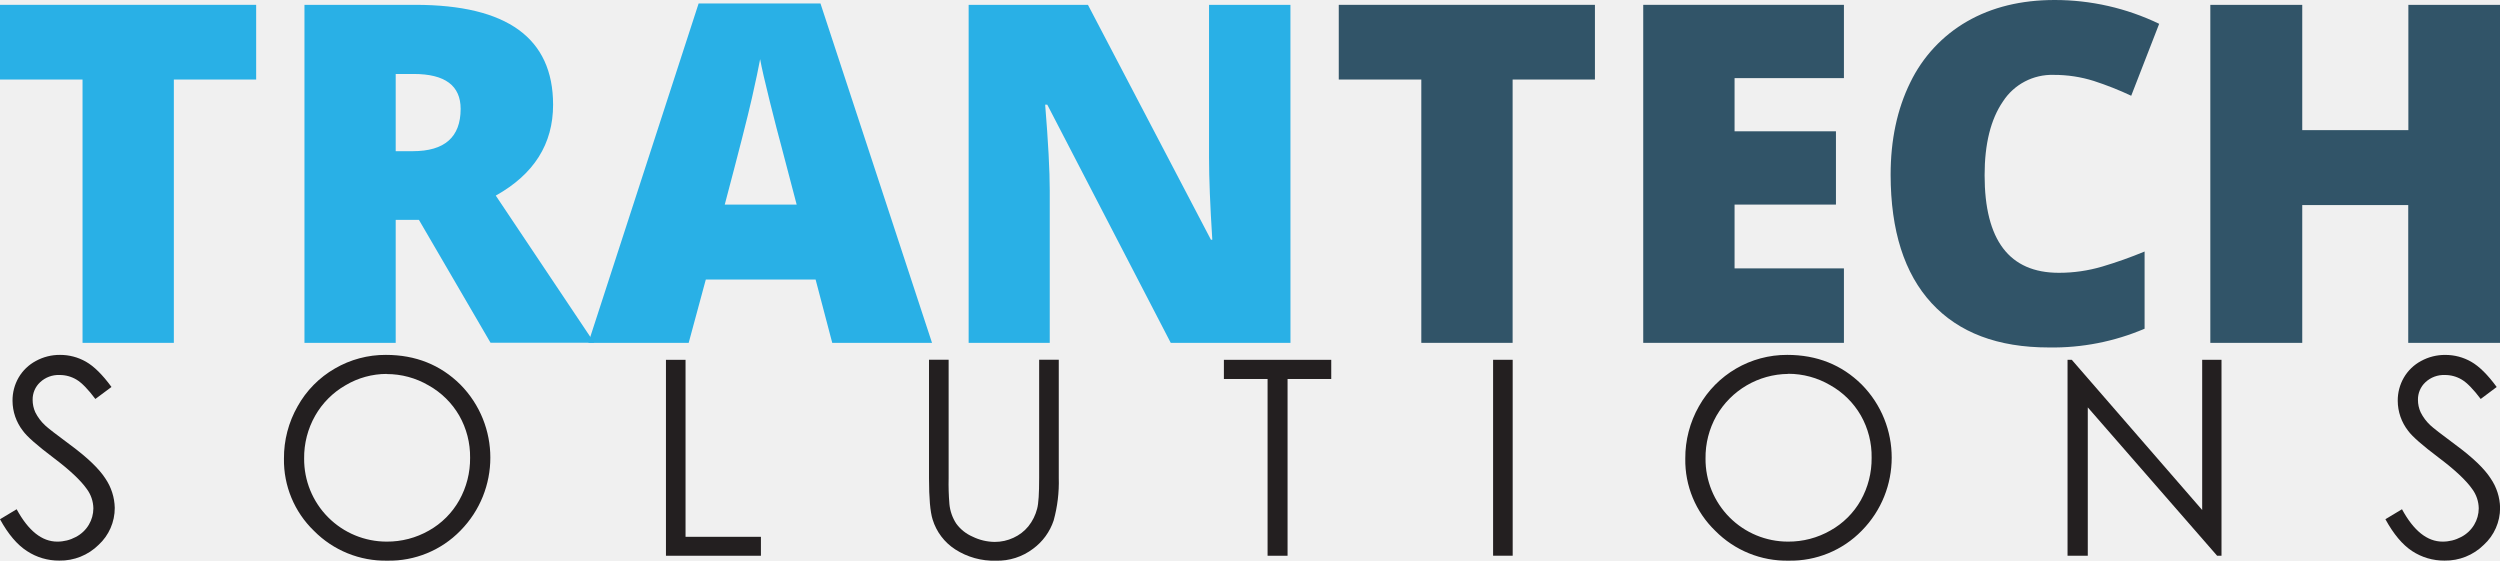
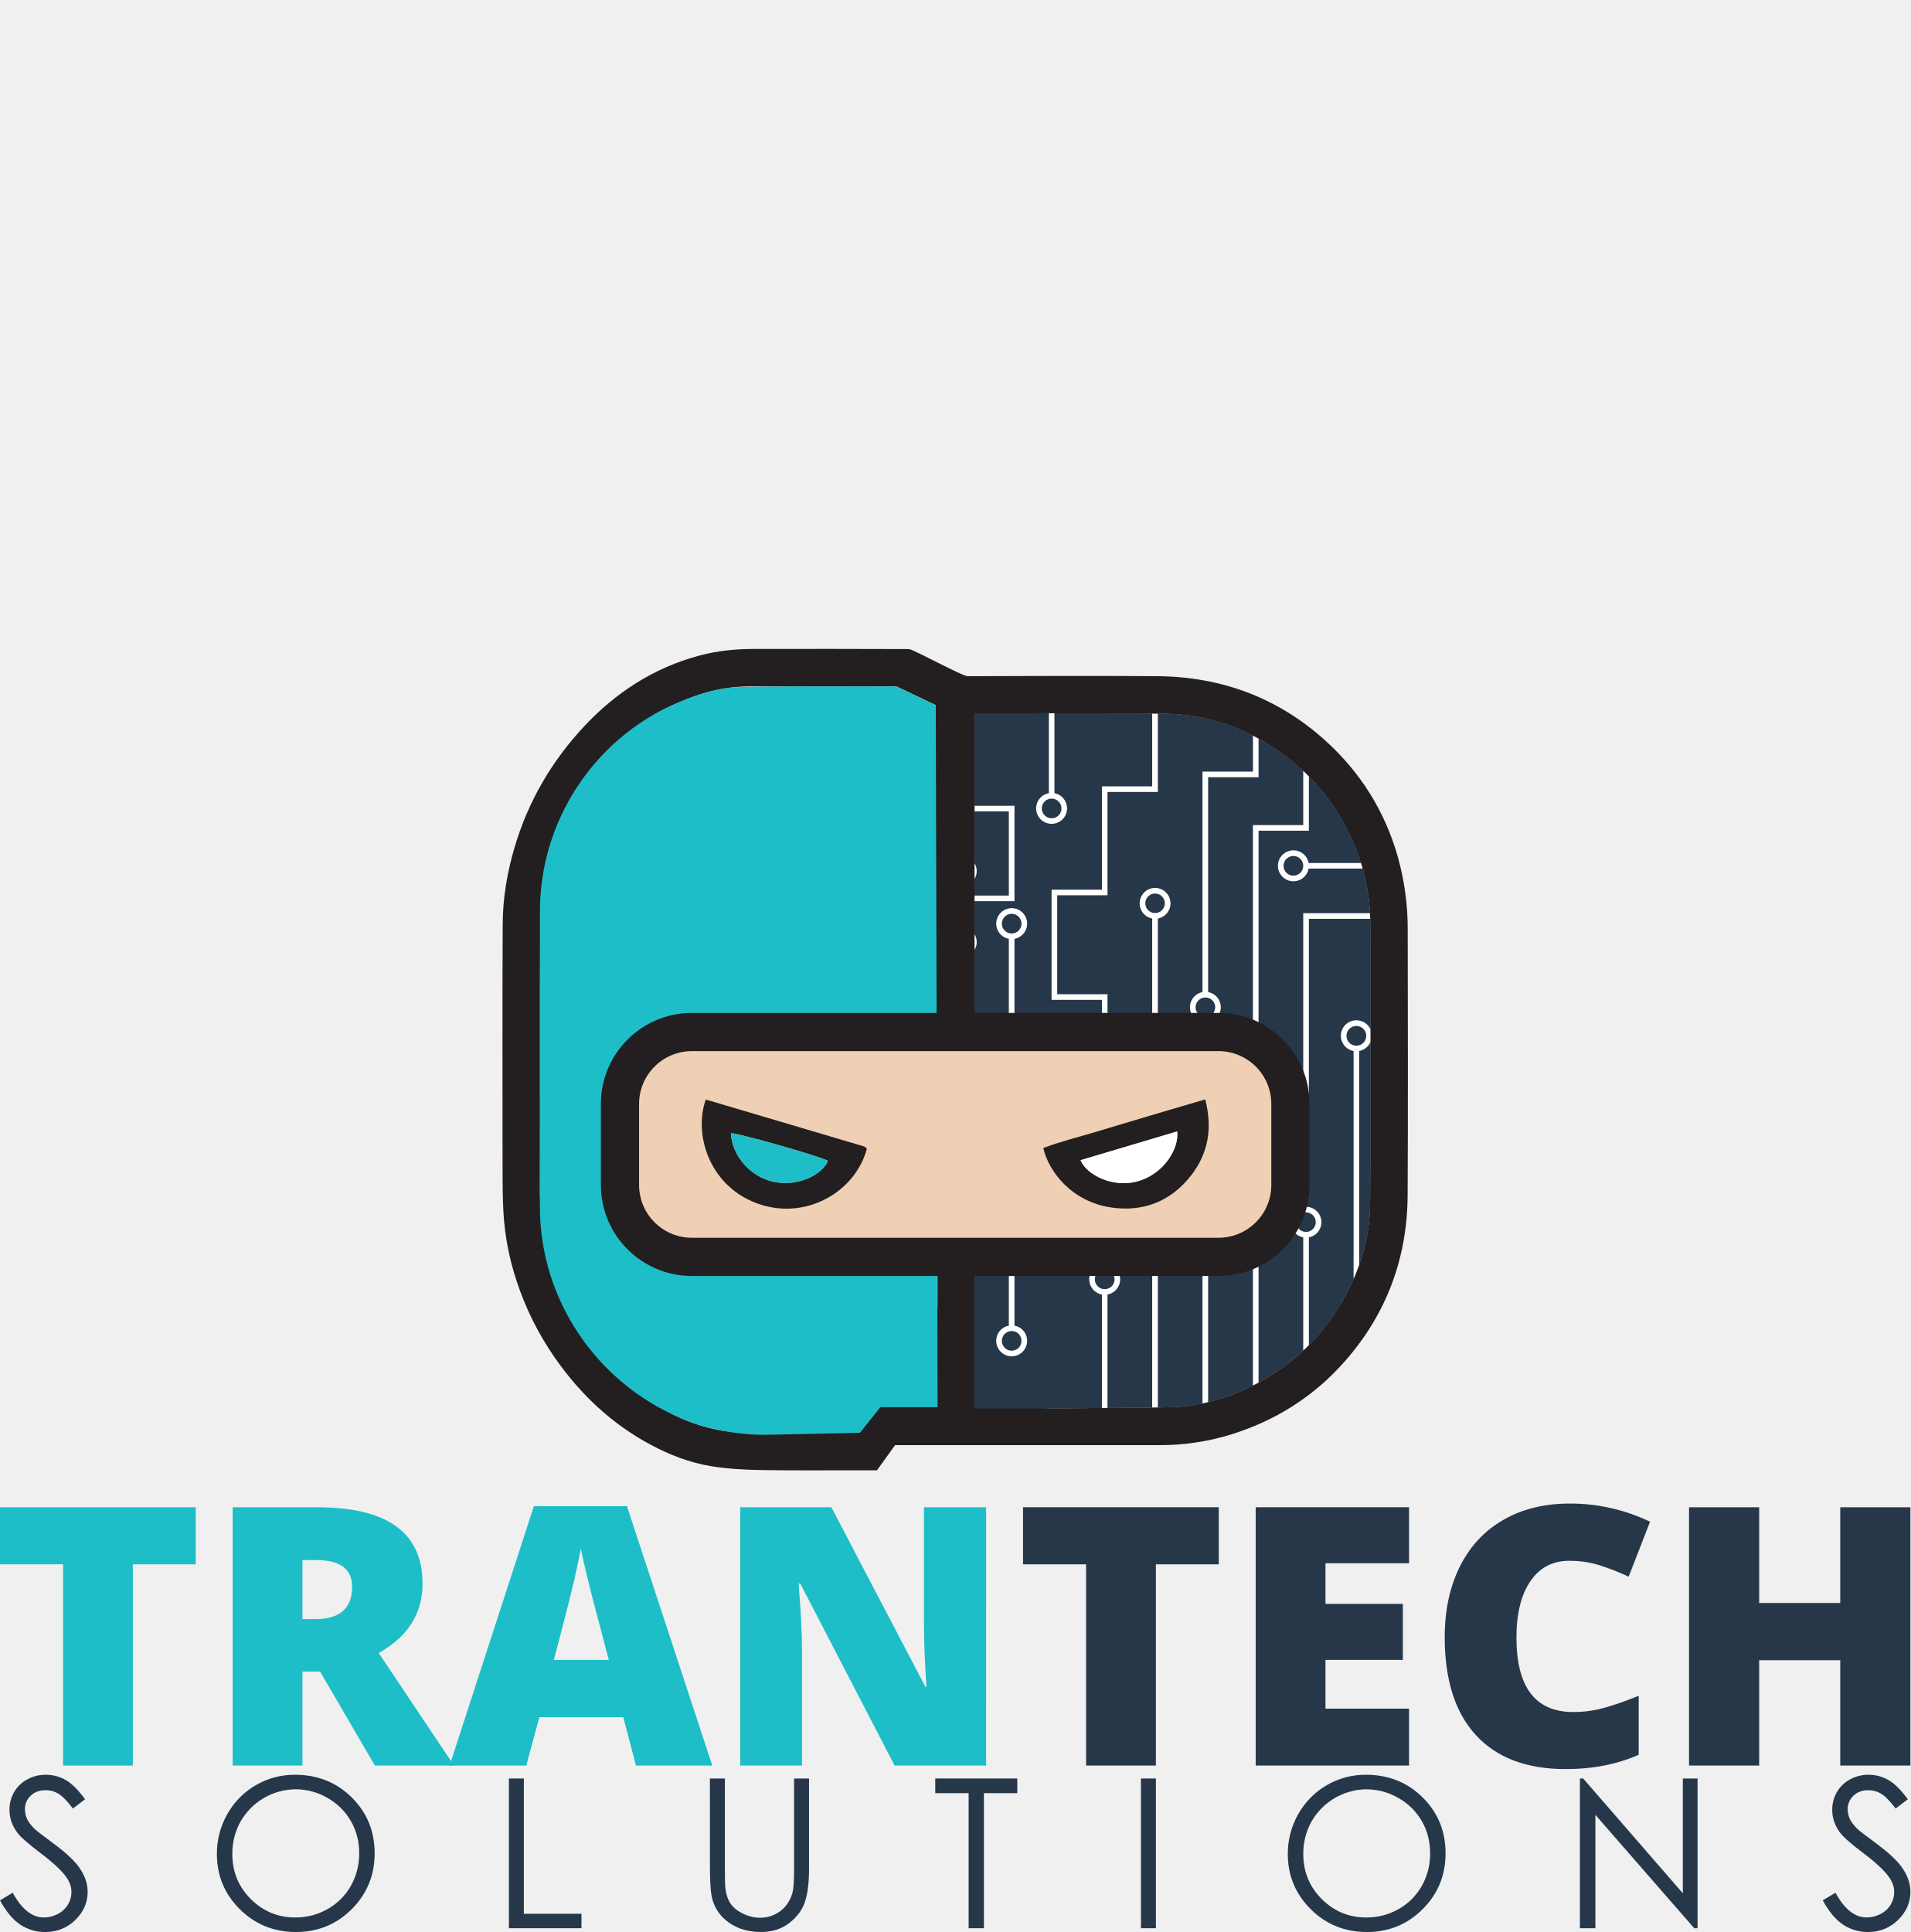
- <svg xmlns="http://www.w3.org/2000/svg" viewBox="0 0 764.47 171.44">
+ <svg xmlns="http://www.w3.org/2000/svg" viewBox="0 0 2371.38 2398.03">
  <defs>
-     <style>.cls-1{fill:#231f20;}.cls-2{fill:#29b0e6;}.cls-3{fill:#315468;}</style>
+     <style>.cls-1{fill:none;}.cls-2{clip-path:url(#clip-path);}.cls-3{fill:#f0d0b4;}.cls-4{fill:#231f20;}.cls-5{fill:#263749;}.cls-6{fill:#1ebec8;}.cls-7{clip-path:url(#clip-path-3);}.cls-8{fill:#fff;}.cls-9{clip-path:url(#clip-path-5);}</style>
+     <clipPath id="clip-path" transform="translate(0 805.44)">
+       <rect class="cls-1" x="623.73" width="1123.92" height="1019.61" />
+     </clipPath>
+     <clipPath id="clip-path-3" transform="translate(0 805.44)">
+       <path class="cls-1" d="M1209.75,80V942.61h98.8s93.58-.67,140.38-1.33c41.59-.59,80.25-12.31,116.44-32.37,44.29-24.56,78.6-59.35,103.18-103.47C1688.83,769,1700.43,729.6,1700.7,688c.75-115.78.33-231.57.18-347.35a251.83,251.83,0,0,0-20.37-98.7Q1648.38,166,1579,121.43c-39.67-25.54-83.4-40.08-130.49-40.81-39.81-.61-103.3-.76-154.8-.76-47,0-84,.12-84,.12" />
+     </clipPath>
+     <clipPath id="clip-path-5" transform="translate(0 805.44)">
+       <rect class="cls-1" y="1060.78" width="2371.38" height="531.81" />
+     </clipPath>
  </defs>
  <g id="Layer_2" data-name="Layer 2">
    <g id="Layer_1-2" data-name="Layer 1">
-       <path class="cls-1" d="M0,158.78l5.09-3.06q5.39,9.9,12.42,9.9a11.84,11.84,0,0,0,5.66-1.41,9.94,9.94,0,0,0,4-3.76,9.8,9.8,0,0,0,1.38-5,10.16,10.16,0,0,0-2-5.91q-2.81-4-10.26-9.61T7,131.73a15,15,0,0,1-3.17-9.16,13.91,13.91,0,0,1,1.87-7.13,13.43,13.43,0,0,1,5.28-5.07,15.12,15.12,0,0,1,7.39-1.85,15.85,15.85,0,0,1,7.92,2.09q3.69,2.1,7.8,7.72L29.16,122q-3.37-4.49-5.76-5.91a9.93,9.93,0,0,0-5.19-1.42,8.21,8.21,0,0,0-5.93,2.2,7.16,7.16,0,0,0-2.3,5.41,9.26,9.26,0,0,0,.81,3.79,14,14,0,0,0,3,4q1.17,1.14,7.74,6,7.77,5.74,10.67,10.22a16.55,16.55,0,0,1,2.89,9,15.29,15.29,0,0,1-4.95,11.33,16.65,16.65,0,0,1-12,4.8,17.64,17.64,0,0,1-9.89-2.91Q3.75,165.62,0,158.78" />
-       <path class="cls-1" d="M118,108.52q13.61,0,22.78,9.08a31.82,31.82,0,0,1,0,44.68,30.33,30.33,0,0,1-22.31,9.16A30.67,30.67,0,0,1,96,162.32a30,30,0,0,1-9.17-22.08,31.85,31.85,0,0,1,4.18-16,30.3,30.3,0,0,1,11.39-11.55A30.66,30.66,0,0,1,118,108.52m.26,5.82a24.67,24.67,0,0,0-12.6,3.47,24.93,24.93,0,0,0-9.3,9.33A25.93,25.93,0,0,0,93,140.22a25.22,25.22,0,0,0,25.25,25.4,25.72,25.72,0,0,0,12.92-3.38,24.3,24.3,0,0,0,9.26-9.26,26,26,0,0,0,3.32-13,25.4,25.4,0,0,0-3.32-12.9,24.8,24.8,0,0,0-9.37-9.23,25.32,25.32,0,0,0-12.81-3.47" />
-       <polygon class="cls-1" points="203.64 110.03 209.63 110.03 209.63 164.15 232.68 164.15 232.68 169.94 203.64 169.94 203.64 110.03" />
-       <path class="cls-1" d="M284.08,110h6v36.17a76,76,0,0,0,.24,8,13.26,13.26,0,0,0,2.08,5.93,12.13,12.13,0,0,0,5,4,15.72,15.72,0,0,0,6.8,1.61,13.45,13.45,0,0,0,5.7-1.26,12.67,12.67,0,0,0,4.56-3.5,14.23,14.23,0,0,0,2.69-5.42q.62-2.28.61-9.37V110h6v36.17a43.87,43.87,0,0,1-1.57,13,17.62,17.62,0,0,1-6.27,8.62,18,18,0,0,1-11.38,3.66A21.81,21.81,0,0,1,292.1,168a16.72,16.72,0,0,1-6.92-9.16q-1.1-3.51-1.1-12.63Z" />
-       <rect class="cls-1" x="456.57" y="110.02" width="5.99" height="59.91" />
-       <path class="cls-1" d="M546.51,108.52q13.62,0,22.79,9.08a31.82,31.82,0,0,1,0,44.68A30.34,30.34,0,0,1,547,171.44a30.66,30.66,0,0,1-22.49-9.12,30,30,0,0,1-9.17-22.08,32,32,0,0,1,4.17-16,30.83,30.83,0,0,1,27-15.72m.27,5.82a25.6,25.6,0,0,0-21.91,12.8,25.93,25.93,0,0,0-3.34,13.08,25.2,25.2,0,0,0,25.25,25.4,25.69,25.69,0,0,0,12.91-3.38A24.23,24.23,0,0,0,569,153a26,26,0,0,0,3.32-13A25.3,25.3,0,0,0,569,127a24.84,24.84,0,0,0-9.36-9.23,25.37,25.37,0,0,0-12.81-3.47" />
-       <polygon class="cls-1" points="632.23 169.94 632.23 110.03 633.53 110.03 673.4 155.95 673.4 110.03 679.31 110.03 679.31 169.94 677.97 169.94 638.42 124.57 638.42 169.94 632.23 169.94" />
-       <path class="cls-1" d="M729.41,158.78l5.09-3.06q5.37,9.9,12.42,9.9a11.87,11.87,0,0,0,5.66-1.41,9.92,9.92,0,0,0,4-3.76,9.82,9.82,0,0,0,1.39-5,10.16,10.16,0,0,0-2-5.91q-2.81-4-10.26-9.61t-9.33-8.19a15,15,0,0,1-3.18-9.16,13.91,13.91,0,0,1,1.88-7.13,13.4,13.4,0,0,1,5.27-5.07,15.15,15.15,0,0,1,7.39-1.85,15.79,15.79,0,0,1,7.92,2.09q3.69,2.1,7.8,7.72L758.57,122q-3.39-4.49-5.77-5.91a9.91,9.91,0,0,0-5.19-1.42,8.22,8.22,0,0,0-5.93,2.2,7.19,7.19,0,0,0-2.3,5.41,9.11,9.11,0,0,0,.82,3.79,13.78,13.78,0,0,0,3,4q1.19,1.14,7.74,6,7.79,5.74,10.67,10.22a16.47,16.47,0,0,1,2.89,9,15.29,15.29,0,0,1-5,11.33,16.64,16.64,0,0,1-12,4.8,17.67,17.67,0,0,1-9.9-2.91q-4.44-2.91-8.18-9.75" />
-       <polygon class="cls-1" points="374.25 110.03 374.25 115.89 387.61 115.89 387.61 144.31 387.61 169.94 393.72 169.94 393.72 139.55 393.72 115.89 407.08 115.89 407.08 110.03 374.25 110.03" />
-       <path class="cls-2" d="M53.16,104.84H25.24V24.32H0V1.48H78.33V24.32H53.16Z" />
-       <path class="cls-2" d="M121,67.23v37.61H93.1V1.48H127q42.12,0,42.13,30.54,0,18-17.53,27.79l30.11,45H150L128.1,67.23Zm0-21h5.23q14.62,0,14.63-12.93,0-10.68-14.35-10.68H121Z" />
-       <path class="cls-2" d="M254.49,104.84,249.4,85.47H215.83l-5.24,19.37H179.91L213.63,1.06h37.26L285,104.84ZM243.61,62.56l-4.46-17q-1.54-5.66-3.78-14.64T232.44,18.1q-.65,3.6-2.51,11.87t-8.31,32.59Z" />
-       <path class="cls-2" d="M394.61,104.84H358L320.24,32h-.64Q321,49.21,321,58.25v46.59H296.2V1.48h36.48l37.61,71.83h.42q-1-15.63-1-25.1V1.48h24.89Z" />
-       <path class="cls-3" d="M462.54,104.84H434.62V24.32H409.38V1.48h78.33V24.32H462.54Z" />
-       <path class="cls-3" d="M563.85,104.84H502.48V1.48h61.37V23.89H530.41V40.15h31V62.56h-31V82.07h33.44Z" />
-       <path class="cls-3" d="M628,22.9a17.82,17.82,0,0,0-15.55,8.17q-5.58,8.16-5.58,22.51,0,29.83,22.69,29.84a46.58,46.58,0,0,0,13.29-1.91,130.33,130.33,0,0,0,12.94-4.6v23.61a71.57,71.57,0,0,1-29.27,5.73q-23.4,0-35.88-13.57T578.13,53.44q0-16,6-28.2a43.26,43.26,0,0,1,17.39-18.7Q612.92,0,628.25,0a73.56,73.56,0,0,1,32,7.28l-8.55,22a97.83,97.83,0,0,0-11.45-4.53A40.23,40.23,0,0,0,628,22.9Z" />
-       <path class="cls-3" d="M764.47,104.84H736.41V62.7H704v42.14H675.89V1.48H704V39.8h32.45V1.48h28.06Z" />
+       <g id="Artwork_9" data-name="Artwork 9">
+         <g class="cls-2">
+           <g class="cls-2">
+             <path class="cls-3" d="M864.93,499.27c-12.82,0-25.21,1.74-36.51,8.18-24.38,13.91-34.38,36.13-34.89,63-.54,28.72-.35,57.46.11,86.18.2,12.56,1.24,25.17,7.24,36.77,13.58,26.23,35.48,37.51,64.52,37.49q317.66-.18,635.31-.07c3.45,0,6.9.06,10.35-.05,10.13-.35,20-2,29.09-6.73,27.06-14,37.3-37.61,37.61-66.54q.48-42.68-.06-85.34c-.21-16.23-3.09-31.94-13.15-45.45-14.54-19.52-34.3-27.52-58.27-27.49q-160.33.25-320.67.07-160.33,0-320.68,0m80,190.69c-63.44-19.87-84.63-86.22-68.82-130.64q98.55,29.14,196.18,58.09c1.48.44,2.64,2,3.81,2.91-14.23,53-73.47,87.71-131.17,69.64m415.69-90.58c22.48-6.75,44.94-13.54,67.43-20.22,22.13-6.58,44.3-13,68-20,9.23,35.72,3.79,67-17.51,94.35-25.1,32.26-59.22,45.7-99.55,39.78-48.74-7.16-77.46-44.64-84-73.77,21.3-8,43.62-13.54,65.57-20.12" transform="translate(0 805.44)" />
+             <path class="cls-4" d="M1735.27,258.56c-16.23-57.28-46.67-105.73-90.77-145.37-59.07-53.1-129.11-78.73-208.15-79.35-78.44-.61-156.89-.21-235.34,0-6.61,0-67.83-33.62-72.7-33.63C1064.24-.08,1000.16,0,936.08.05c-23.05,0-45.85,2.28-68.16,8.26C811.47,23.47,764.32,54.1,724.78,96.47c-40.11,43-69,92.61-85.85,149.2C629.6,277,624.18,308.9,624,341.4c-.49,103.44-.23,206.88-.15,310.33,0,15.78.19,31.59,1.06,47.34a330.39,330.39,0,0,0,16.23,85.09,366.88,366.88,0,0,0,48.2,96.53c31.42,44.87,70.34,81.54,118.94,107.43,23.43,12.48,48.17,21.94,74.26,26.27,20,3.31,40.52,4.43,60.84,4.79,42.23.73,84.47.31,126.71.35h18.5l22.5-31.26h15.63q156.46,0,312.92,0a297.69,297.69,0,0,0,86.59-12.63c56.17-17.13,104.35-47.29,143.16-91.42,51.74-58.83,77.49-128.06,77.91-206.21.59-109.76.23-219.53.1-329.29a330.38,330.38,0,0,0-12.15-90.12m-229,240.67c24,0,43.73,8,58.27,27.49,10.06,13.51,12.94,29.22,13.15,45.45q.52,42.66.07,85.33c-.32,28.94-10.56,52.57-37.62,66.55-9.13,4.71-19,6.38-29.09,6.73-3.45.12-6.9.05-10.35.05q-317.65,0-635.31.08c-29,0-50.94-11.27-64.52-37.5-6-11.6-7-24.21-7.24-36.77-.46-28.73-.64-57.46-.11-86.18.51-26.89,10.51-49.1,34.88-63,11.31-6.45,23.7-8.19,36.52-8.18q160.35.08,320.68,0t320.67-.07M733.36,160.13c28.29-38.93,62.84-70.68,106.37-91.86,29.53-14.38,60.59-22,93.76-21.74,59.75.53,179.27,0,179.27,0l48.84,23.26v222.9c-8,6.15-16.61,12.79-25.28,19.3-17.9,13.43-61,46.34-61,46.34l.43,94.35H849.1l-.7-163.21-147.11-75.1a317,317,0,0,1,32.07-54.29M689.28,780.91A319.56,319.56,0,0,1,670.21,670.5c.38-112.34-.21-224.68.39-337a225.71,225.71,0,0,1,13.09-73.1c7.3.27,100.47,46.24,118.46,58.31v150c-14.33,9.8-26.76,21-36.14,35.47-12.21,18.87-17.93,39.57-18.17,61.76-.34,32.46-.28,64.93,0,97.4.15,18.85,4,37,13,53.77,1.45,2.74,2.7,5.58,3.83,7.94l-69.48,69c-1.79-4-4.14-8.43-5.83-13.11m261.06,191.3c-41.71,3.73-80.79-4.58-117.48-23.25C784.07,924.13,747.1,886.5,718.63,840.9l81.21-81.27c24.15,16.71,52.65,18.14,82.45,16.94V820l68.05,41.77Zm125.6-105.46.13,92.26-10.67,13.27H996.6V835.62L929,794.14V776.66h234.72v41.81ZM1700.7,688c-.27,41.62-11.87,81-32.15,117.44-24.58,44.13-58.89,78.92-103.18,103.48-36.19,20.06-74.85,31.78-116.44,32.37-46.79.66-140.38,1.33-140.38,1.33h-8.78l-.26-75.82L1210.92,818v-41.3s304.89.19,313.7-.83c39.19-4.49,67.48-25.2,86.22-59.42,9.31-17,12.6-35.57,12.7-54.71.16-32.17.39-64.36-.08-96.53-.79-54.32-36.78-98.63-90.07-110-7.23-1.54-237.18-1.89-237.18-1.89l.3-95.44s-55.1-41.1-78.77-58.81c-2.73-2-5.32-4.28-8-6.43V80s162.63-.54,238.75.64c47.09.73,90.82,15.27,130.49,40.81Q1648.2,166,1680.51,241.94a251.83,251.83,0,0,1,20.37,98.7c.15,115.78.57,231.57-.18,347.35" transform="translate(0 805.44)" />
+             <path class="cls-5" d="M1680.51,241.94Q1648.38,166,1579,121.43c-39.67-25.54-83.4-40.08-130.49-40.81-76.12-1.18-238.75-.64-238.75-.64V942.61h98.8s93.59-.67,140.38-1.33c41.59-.59,80.25-12.31,116.44-32.38,44.29-24.55,78.6-59.34,103.18-103.46,20.28-36.42,31.88-75.83,32.15-117.45.75-115.78.33-231.56.18-347.35a251.87,251.87,0,0,0-20.37-98.7" transform="translate(0 805.44)" />
+             <path class="cls-6" d="M1161.6,69.84l-48.84-23.26S921.39,46,908.46,47.85a205,205,0,0,0-46.64,11c-111.33,37-191.61,143.45-191.61,267v367c0,115.88,71.52,217.73,172.6,260.8a217.59,217.59,0,0,0,49.81,15.81,271.84,271.84,0,0,0,57,6l117.81-2.46,25.4-31.84h71Z" transform="translate(0 805.44)" />
+           </g>
+           <g class="cls-7">
+             <rect class="cls-5" x="324.65" y="231.01" width="1756.15" height="1756.14" />
+             <path class="cls-8" d="M650.22,255A19.14,19.14,0,1,1,631,235.77,19.2,19.2,0,0,1,650.22,255m-31.32,0a12.18,12.18,0,1,0,24.36,0,12.18,12.18,0,1,0-24.36,0" transform="translate(0 805.44)" />
+             <path class="cls-8" d="M712.64,655.53a19.12,19.12,0,1,1-19-19.21,19.16,19.16,0,0,1,19,19.21m-31.28,0a12.24,12.24,0,0,0,12.25,12.21,12.22,12.22,0,0,0,0-24.43,12.23,12.23,0,0,0-12.25,12.22" transform="translate(0 805.44)" />
+             <path class="cls-8" d="M775.24,135.54A19.19,19.19,0,1,1,756,116.33a19.2,19.2,0,0,1,19.21,19.21m-31.42,0A12.23,12.23,0,1,0,756,123.33a12.18,12.18,0,0,0-12.21,12.21" transform="translate(0 805.44)" />
+             <path class="cls-8" d="M650.22,525.66a19.14,19.14,0,1,1-19.07-19.13,19.13,19.13,0,0,1,19.07,19.13m-31.32,0a12.18,12.18,0,1,0,24.36,0,12.18,12.18,0,1,0-24.36,0" transform="translate(0 805.44)" />
+             <path class="cls-8" d="M650.22,768.51a19.14,19.14,0,1,1-19.07-19.21,19.13,19.13,0,0,1,19.07,19.21m-31.32,0a12.18,12.18,0,1,0,24.36,0,12.18,12.18,0,1,0-24.36,0" transform="translate(0 805.44)" />
+             <polygon class="cls-8" points="634.65 0 634.65 469.18 572.05 469.18 572.05 724.99 509.59 724.99 509.59 838.7 440.17 838.7 440.17 775.69 381.21 775.69 381.21 768.73 447.13 768.73 447.13 831.73 502.63 831.73 502.63 718.03 565.09 718.03 565.09 462.22 627.65 462.22 627.65 0 634.65 0" />
+             <polygon class="cls-8" points="634.65 513.12 634.65 791.43 572.05 791.43 572.05 909.55 565.09 909.55 565.09 784.43 627.65 784.43 627.65 513.12 634.65 513.12" />
+             <polygon class="cls-8" points="697.07 1163.38 697.07 1445.25 690.11 1445.25 690.11 1170.37 634.65 1170.37 634.65 1249.74 565.09 1249.74 565.09 1044.43 572.05 1044.43 572.05 1242.82 627.65 1242.82 627.65 1163.38 697.07 1163.38" />
+             <polygon class="cls-8" points="634.65 1346.88 634.65 1427.62 572.05 1427.62 572.05 1481.88 634.51 1481.88 634.51 1558.23 627.51 1558.23 627.51 1488.81 565.09 1488.81 565.09 1420.62 627.65 1420.62 627.65 1346.88 634.65 1346.88" />
+             <polygon class="cls-8" points="821.99 508.15 821.99 644.87 759.53 644.87 759.53 773.12 697.07 773.12 697.07 917.45 634.51 917.45 634.51 1044.43 627.51 1044.43 627.51 910.45 690.11 910.45 690.11 766.15 752.57 766.15 752.57 637.87 815.03 637.87 815.03 515.11 752.57 515.11 752.57 358.57 759.53 358.57 759.53 508.15 821.99 508.15" />
+             <polygon class="cls-8" points="821.99 1110.69 821.99 1312.51 759.53 1312.51 759.53 1507.61 697.07 1507.61 697.07 1751.89 690.11 1751.89 690.11 1500.68 752.57 1500.68 752.57 1305.45 815.03 1305.45 815.03 1117.69 752.57 1117.69 752.57 957.24 759.53 957.24 759.53 1110.69 821.99 1110.69" />
+             <rect class="cls-8" x="752.57" y="1159.53" width="6.96" height="98.51" />
+             <rect class="cls-8" x="1742.63" y="1454.72" width="7" height="294.43" />
+             <path class="cls-8" d="M1765.34,631.86a19.21,19.21,0,1,1-19.21-19.21,19.23,19.23,0,0,1,19.21,19.21m-31.49,0a12.24,12.24,0,1,0,12.28-12.21,12.26,12.26,0,0,0-12.28,12.21" transform="translate(0 805.44)" />
+             <path class="cls-8" d="M1780.91,171.49a19.14,19.14,0,1,1-19.08-19.21,19.13,19.13,0,0,1,19.08,19.21m-31.29,0a12,12,0,0,0,12.21,12.14,12.18,12.18,0,1,0-12.21-12.14" transform="translate(0 805.44)" />
+             <path class="cls-8" d="M1702.84,480.19a19.21,19.21,0,1,1-19.2-19.22,19.11,19.11,0,0,1,19.2,19.22m-31.42,0A12.25,12.25,0,1,0,1683.64,468a12.18,12.18,0,0,0-12.22,12.22" transform="translate(0 805.44)" />
+             <path class="cls-8" d="M1780.91,331.53a19.14,19.14,0,1,1-19.08-19.21,19.19,19.19,0,0,1,19.08,19.21m-31.29,0a12.15,12.15,0,1,0,12.21-12.28,12.2,12.2,0,0,0-12.21,12.28" transform="translate(0 805.44)" />
+             <path class="cls-8" d="M1374.73,683.1a19.11,19.11,0,1,1-19.2-19.14,19.18,19.18,0,0,1,19.2,19.14m-31.28,0a12.18,12.18,0,1,0,24.35,0,12.18,12.18,0,0,0-24.35,0" transform="translate(0 805.44)" />
+             <path class="cls-8" d="M1390.44,782.43a19.18,19.18,0,1,1-19.21-19.14,19.16,19.16,0,0,1,19.21,19.14m-31.42,0a12.25,12.25,0,1,0,12.21-12.21A12.23,12.23,0,0,0,1359,782.43" transform="translate(0 805.44)" />
+             <path class="cls-8" d="M1390.44,600.51a19.18,19.18,0,1,1-19.21-19.21,19.12,19.12,0,0,1,19.21,19.21m-31.42,0a12.18,12.18,0,0,0,12.21,12.14,12.06,12.06,0,0,0,12.28-12.14,12.25,12.25,0,0,0-24.49,0" transform="translate(0 805.44)" />
+             <path class="cls-8" d="M1452.94,603.12a19.14,19.14,0,1,1-19.21-19.22,19.21,19.21,0,0,1,19.21,19.22m-31.28,0a12.14,12.14,0,1,0,12.07-12.22,12.1,12.1,0,0,0-12.07,12.22" transform="translate(0 805.44)" />
+             <path class="cls-8" d="M1452.94,315.82a19.14,19.14,0,1,1-38.28,0,19.14,19.14,0,1,1,38.28,0m-31.28,0a12.14,12.14,0,1,0,12.07-12.21,12.16,12.16,0,0,0-12.07,12.21" transform="translate(0 805.44)" />
+             <path class="cls-8" d="M1515.36,444.79a19.14,19.14,0,1,1-19.21-19.14,19.18,19.18,0,0,1,19.21,19.14m-31.28,0a12.18,12.18,0,1,0,12.07-12.15,12.17,12.17,0,0,0-12.07,12.15" transform="translate(0 805.44)" />
+             <path class="cls-8" d="M1577.78,18.44a19.1,19.1,0,1,1-19-19.2,19.1,19.1,0,0,1,19,19.2m-31.28,0A12.18,12.18,0,1,0,1558.78,6.2a12.23,12.23,0,0,0-12.28,12.24" transform="translate(0 805.44)" />
+             <path class="cls-8" d="M1390.44,2.73a19.18,19.18,0,1,1-19.21-19.2,19.18,19.18,0,0,1,19.21,19.2m-31.42,0a12.25,12.25,0,1,0,12.21-12.24A12.21,12.21,0,0,0,1359,2.73" transform="translate(0 805.44)" />
+             <path class="cls-8" d="M1702.84,69.14a19.21,19.21,0,1,1-19.2-19.21,19.19,19.19,0,0,1,19.2,19.21m-31.42,0a12.25,12.25,0,1,0,12.22-12.25,12.25,12.25,0,0,0-12.22,12.25" transform="translate(0 805.44)" />
+             <path class="cls-8" d="M1640.28,76.1a19.14,19.14,0,1,1-19.07-19.21,19.17,19.17,0,0,1,19.07,19.21m-31.28,0a12.14,12.14,0,1,0,12.21-12.21A12.2,12.2,0,0,0,1609,76.1" transform="translate(0 805.44)" />
+             <path class="cls-8" d="M1640.28,711.57a19.14,19.14,0,1,1-19.07-19.14,19.19,19.19,0,0,1,19.07,19.14m-31.28,0a12.14,12.14,0,1,0,12.21-12.21A12.06,12.06,0,0,0,1609,711.57" transform="translate(0 805.44)" />
+             <rect class="cls-8" x="1680.2" y="1298.72" width="6.93" height="450.42" />
+             <rect class="cls-8" x="1617.71" y="1532.71" width="7" height="216.43" />
+             <polygon class="cls-8" points="1746.13 1133.46 1746.13 1140.47 1624.71 1140.47 1624.71 1391.27 1562.22 1391.27 1562.22 1749.15 1555.28 1749.15 1555.28 1384.27 1617.71 1384.27 1617.71 1133.46 1746.13 1133.46" />
+             <polygon class="cls-8" points="1746.13 973.42 1746.13 980.42 1680.2 980.42 1680.2 917.45 1624.71 917.45 1624.71 1031.12 1562.22 1031.12 1562.22 1286.92 1499.65 1286.92 1499.65 1749.15 1492.65 1749.15 1492.65 1279.93 1555.28 1279.93 1555.28 1024.12 1617.71 1024.12 1617.71 910.45 1687.13 910.45 1687.13 973.42 1746.13 973.42" />
+             <polygon class="cls-8" points="1437.23 1485.11 1437.23 1749.15 1430.22 1749.15 1430.22 1492.03 1371.23 1492.03 1371.23 1485.11 1437.23 1485.11" />
+             <rect class="cls-8" x="1430.22" y="1136.97" width="7" height="258" />
+             <polygon class="cls-8" points="1562.22 839.59 1562.22 964.71 1499.65 964.71 1499.65 1236.02 1492.65 1236.02 1492.65 957.72 1555.29 957.72 1555.29 839.59 1562.22 839.59" />
+             <polygon class="cls-8" points="1749.63 630.57 1749.63 749.07 1687.14 749.07 1687.14 859.27 1680.2 859.27 1680.2 742.08 1742.63 742.08 1742.63 637.56 1621.21 637.56 1621.21 630.57 1749.63 630.57" />
+             <polygon class="cls-8" points="1687.13 683.59 1687.13 719.13 1624.71 719.13 1624.71 865.83 1617.71 865.83 1617.71 712.16 1680.2 712.16 1680.2 683.59 1687.13 683.59" />
+             <rect class="cls-8" x="1367.8" y="1603.58" width="6.93" height="145.57" />
+             <polygon class="cls-8" points="1499.79 704.72 1499.79 838.7 1437.23 838.7 1437.23 983.03 1374.73 983.03 1374.73 1111.24 1312.31 1111.24 1312.31 1234.04 1374.73 1234.04 1374.73 1390.58 1367.81 1390.58 1367.81 1241.03 1305.31 1241.03 1305.31 1104.31 1367.81 1104.31 1367.81 976.03 1430.22 976.03 1430.22 831.73 1492.79 831.73 1492.79 704.72 1499.79 704.72" />
+             <path class="cls-8" d="M1780.91,269.18A19.14,19.14,0,1,1,1761.83,250a19.09,19.09,0,0,1,19.08,19.22m-31.29,0a12.07,12.07,0,0,0,12.21,12.2,12.21,12.21,0,1,0-12.21-12.2" transform="translate(0 805.44)" />
+             <path class="cls-8" d="M1624.71,269.18A19.21,19.21,0,1,1,1605.5,250a19.16,19.16,0,0,1,19.21,19.22m-31.42,0a12.06,12.06,0,0,0,12.21,12.2,12.21,12.21,0,1,0-12.21-12.2" transform="translate(0 805.44)" />
+             <rect class="cls-8" x="1621.21" y="1071.18" width="124.92" height="6.93" />
+             <path class="cls-8" d="M912.3,737.16a19.12,19.12,0,1,1-19-19.21,19.05,19.05,0,0,1,19,19.21m-31.28,0a12.16,12.16,0,0,0,24.32,0,12.16,12.16,0,1,0-24.32,0" transform="translate(0 805.44)" />
+             <path class="cls-8" d="M756.1,737.16A19.19,19.19,0,1,1,736.93,718a19.13,19.13,0,0,1,19.17,19.21m-31.42,0a12.23,12.23,0,0,0,24.46,0,12.23,12.23,0,0,0-24.46,0" transform="translate(0 805.44)" />
+             <rect class="cls-8" x="752.64" y="1539.1" width="124.88" height="7" />
+             <path class="cls-8" d="M815.1,746.21a19.11,19.11,0,1,1-19.21,19.08,19.06,19.06,0,0,1,19.21-19.08m0,31.29a12.18,12.18,0,0,0,0-24.36,12.18,12.18,0,1,0,0,24.36" transform="translate(0 805.44)" />
+             <path class="cls-8" d="M815.1,902.41a19.18,19.18,0,1,1-19.21,19.14,19.12,19.12,0,0,1,19.21-19.14m0,31.42a12.25,12.25,0,0,0,0-24.49,12.25,12.25,0,1,0,0,24.49" transform="translate(0 805.44)" />
+             <rect class="cls-8" x="811.6" y="1586.43" width="6.96" height="124.85" />
+             <path class="cls-8" d="M815.1,25.67a19.21,19.21,0,1,1-19.21,19.22A19.16,19.16,0,0,1,815.1,25.67m0,31.43a12,12,0,0,0,12.14-12.21A12.2,12.2,0,1,0,815.1,57.1" transform="translate(0 805.44)" />
+             <rect class="cls-8" x="811.6" y="709.69" width="6.96" height="124.93" />
+             <path class="cls-8" d="M1305.38,22.52a19.14,19.14,0,1,1-19.21,19.07,19.07,19.07,0,0,1,19.21-19.07m0,31.32a12.16,12.16,0,1,0-12.21-12.25,12.24,12.24,0,0,0,12.21,12.25" transform="translate(0 805.44)" />
+             <path class="cls-8" d="M1305.38,178.75A19.18,19.18,0,1,1,1286.17,198a19.13,19.13,0,0,1,19.21-19.22m0,31.43A12.11,12.11,0,0,0,1317.59,198a12.21,12.21,0,1,0-12.21,12.21" transform="translate(0 805.44)" />
+             <rect class="cls-8" x="1301.95" y="862.74" width="6.93" height="124.89" />
+             <path class="cls-8" d="M1761.83,382.91a19.14,19.14,0,1,1-19.2,19.07,19.1,19.1,0,0,1,19.2-19.07m0,31.28A12.18,12.18,0,1,0,1749.62,402a12.09,12.09,0,0,0,12.21,12.21" transform="translate(0 805.44)" />
+             <path class="cls-8" d="M1761.83,539.11a19.18,19.18,0,1,1-19.2,19.21,19.17,19.17,0,0,1,19.2-19.21m0,31.42A12.09,12.09,0,0,0,1774,558.32a12.18,12.18,0,1,0-12.15,12.21" transform="translate(0 805.44)" />
+             <path class="cls-8" d="M1025.05,255a19.13,19.13,0,1,1-19.07-19.2,19.12,19.12,0,0,1,19.07,19.2m-31.29,0A12.16,12.16,0,1,0,1006,242.76,12.22,12.22,0,0,0,993.76,255" transform="translate(0 805.44)" />
+             <path class="cls-8" d="M1087.5,119.83a19.14,19.14,0,1,1-19.06-19.21,19.16,19.16,0,0,1,19.06,19.21m-31.28,0a12.16,12.16,0,1,0,12.22-12.21,12.21,12.21,0,0,0-12.22,12.21" transform="translate(0 805.44)" />
+             <path class="cls-8" d="M1087.5,223.28a19.14,19.14,0,1,1-19.06-19.21,19.16,19.16,0,0,1,19.06,19.21m-31.28,0a12.16,12.16,0,1,0,12.22-12.21,12.22,12.22,0,0,0-12.22,12.21" transform="translate(0 805.44)" />
+             <path class="cls-8" d="M962.59,655.53a19.13,19.13,0,1,1-19.18-19.21,19.23,19.23,0,0,1,19.18,19.21m-31.29,0a12.16,12.16,0,1,0,12.11-12.22,12.12,12.12,0,0,0-12.11,12.22" transform="translate(0 805.44)" />
+             <path class="cls-8" d="M900.16,135.54A19.21,19.21,0,1,1,881,116.33a19.2,19.2,0,0,1,19.21,19.21m-31.45,0A12.25,12.25,0,1,0,881,123.33a12.2,12.2,0,0,0-12.24,12.21" transform="translate(0 805.44)" />
+             <path class="cls-8" d="M1025.05,525.66a19.13,19.13,0,1,1-19.21-19.13,19.2,19.2,0,0,1,19.21,19.13m-31.29,0a12.16,12.16,0,1,0,12.08-12.21,12.16,12.16,0,0,0-12.08,12.21" transform="translate(0 805.44)" />
+             <path class="cls-8" d="M1025.05,768.51a19.13,19.13,0,1,1-19.21-19.21,19.2,19.2,0,0,1,19.21,19.21m-31.29,0a12.16,12.16,0,1,0,12.08-12.22,12.16,12.16,0,0,0-12.08,12.22" transform="translate(0 805.44)" />
+             <path class="cls-8" d="M1212.53,69.14a19.2,19.2,0,1,1-19.17-19.21,19.21,19.21,0,0,1,19.17,19.21m-31.42,0a12.23,12.23,0,1,0,12.25-12.25,12.27,12.27,0,0,0-12.25,12.25" transform="translate(0 805.44)" />
+             <path class="cls-8" d="M1134.39,309.64a19.21,19.21,0,1,1-19.2-19.2,19.24,19.24,0,0,1,19.2,19.2m-31.45,0a12.23,12.23,0,1,0,12.25-12.21,12.25,12.25,0,0,0-12.25,12.21" transform="translate(0 805.44)" />
+             <path class="cls-8" d="M1212.39,363.91a19.13,19.13,0,1,1-19-19.21,19.16,19.16,0,0,1,19,19.21m-31.28,0a12.16,12.16,0,1,0,24.32,0,12.16,12.16,0,1,0-24.32,0" transform="translate(0 805.44)" />
+             <path class="cls-8" d="M1150,605.51a19.14,19.14,0,1,1-19.08-19.2,19.18,19.18,0,0,1,19.08,19.2m-31.32,0a12.18,12.18,0,1,0,24.35,0,12.18,12.18,0,1,0-24.35,0" transform="translate(0 805.44)" />
+             <path class="cls-8" d="M1212.39,705a19.13,19.13,0,1,1-19-19.22,19.16,19.16,0,0,1,19,19.22m-31.28,0a12.16,12.16,0,1,0,12.25-12.22A12.23,12.23,0,0,0,1181.11,705" transform="translate(0 805.44)" />
+             <path class="cls-8" d="M1087.5,928a19.14,19.14,0,1,1-19.06-19.21A19.16,19.16,0,0,1,1087.5,928m-31.28,0a12.16,12.16,0,1,0,12.22-12.21A12.26,12.26,0,0,0,1056.22,928" transform="translate(0 805.44)" />
+             <path class="cls-8" d="M1275,341a19.19,19.19,0,1,1-19.21-19.2A19.19,19.19,0,0,1,1275,341m-31.42,0a12.21,12.21,0,1,0,12.21-12.2,12.18,12.18,0,0,0-12.21,12.2" transform="translate(0 805.44)" />
+             <path class="cls-8" d="M1275,858.85a19.19,19.19,0,1,1-19.21-19.2,19.18,19.18,0,0,1,19.21,19.2m-31.42,0a12.21,12.21,0,1,0,12.21-12.2,12.18,12.18,0,0,0-12.21,12.2" transform="translate(0 805.44)" />
+             <path class="cls-8" d="M1212.39,275.83a19.13,19.13,0,1,1-19-19.22,19.16,19.16,0,0,1,19,19.22m-31.28,0a12.16,12.16,0,1,0,12.25-12.21,12.22,12.22,0,0,0-12.25,12.21" transform="translate(0 805.44)" />
+             <path class="cls-8" d="M1150,62.18A19.14,19.14,0,1,1,1130.89,43,19.15,19.15,0,0,1,1150,62.18m-31.32,0a12.18,12.18,0,1,0,12.24-12.25,12.26,12.26,0,0,0-12.24,12.25" transform="translate(0 805.44)" />
+             <polygon class="cls-8" points="1255.78 768.73 1255.78 775.69 1196.82 775.69 1196.82 838.7 1127.4 838.7 1127.4 724.99 1064.97 724.99 1064.97 469.18 1002.38 469.18 1002.38 0 1009.34 0 1009.34 462.22 1071.94 462.22 1071.94 718.03 1134.39 718.03 1134.39 831.73 1189.86 831.73 1189.86 768.73 1255.78 768.73" />
+             <polygon class="cls-8" points="1071.94 784.43 1071.94 909.55 1064.97 909.55 1064.97 791.43 1002.37 791.43 1002.37 513.12 1009.34 513.12 1009.34 784.43 1071.94 784.43" />
+             <polygon class="cls-8" points="1259.28 1000.11 1259.28 1118.58 1130.89 1118.58 1130.89 1111.58 1252.28 1111.58 1252.28 1007.04 1189.86 1007.04 1189.86 889.87 1196.82 889.87 1196.82 1000.11 1259.28 1000.11" />
+             <polygon class="cls-8" points="1196.82 1030.02 1196.82 1065.56 1189.86 1065.56 1189.86 1037.02 1127.4 1037.02 1127.4 883.32 1134.39 883.32 1134.39 1030.02 1196.82 1030.02" />
+             <polygon class="cls-8" points="1071.94 1044.43 1071.94 1249.74 1002.37 1249.74 1002.37 1170.37 946.88 1170.37 946.88 1445.25 939.91 1445.25 939.91 1163.38 1009.34 1163.38 1009.34 1242.82 1064.97 1242.82 1064.97 1044.43 1071.94 1044.43" />
+             <polygon class="cls-8" points="1071.94 1420.62 1071.94 1488.81 1009.48 1488.81 1009.48 1558.23 1002.51 1558.23 1002.51 1481.88 1064.97 1481.88 1064.97 1427.62 1002.37 1427.62 1002.37 1346.88 1009.34 1346.88 1009.34 1420.62 1071.94 1420.62" />
+             <polygon class="cls-8" points="1259.28 1163.17 1259.28 1334.6 1196.82 1334.6 1196.82 1457.47 1259.28 1457.47 1259.28 1648.58 1252.28 1648.58 1252.28 1464.46 1189.86 1464.46 1189.86 1327.67 1252.28 1327.67 1252.28 1163.17 1259.28 1163.17" />
+             <polygon class="cls-8" points="1196.82 1185.05 1196.82 1294.95 1134.39 1294.95 1134.39 1396.41 1127.4 1396.41 1127.4 1287.96 1189.86 1287.96 1189.86 1185.05 1196.82 1185.05" />
+             <polygon class="cls-8" points="1196.82 1526.13 1196.82 1630.19 1127.4 1630.19 1127.4 1579.91 1071.94 1579.91 1071.94 1713.61 1064.97 1713.61 1064.97 1572.91 1134.39 1572.91 1134.39 1623.27 1189.86 1623.27 1189.86 1526.13 1196.82 1526.13" />
+             <polygon class="cls-8" points="1009.48 910.45 1009.48 1044.43 1002.51 1044.43 1002.51 917.45 939.91 917.45 939.91 773.12 877.46 773.12 877.46 644.87 815.03 644.87 815.03 508.15 877.46 508.15 877.46 358.57 884.45 358.57 884.45 515.11 821.99 515.11 821.99 637.87 884.45 637.87 884.45 766.15 946.88 766.15 946.88 910.45 1009.48 910.45" />
+             <polygon class="cls-8" points="946.88 1499.92 946.88 1750.79 939.91 1750.79 939.91 1506.86 877.46 1506.86 877.46 1312.03 815.03 1312.03 815.03 1110.49 877.46 1110.49 877.46 957.24 884.45 957.24 884.45 1117.41 821.99 1117.41 821.99 1304.97 884.45 1304.97 884.45 1499.92 946.88 1499.92" />
+             <rect class="cls-8" x="877.46" y="1159.53" width="7" height="98.51" />
+             <path class="cls-8" d="M775.17,471.81a19.12,19.12,0,1,1-19.07-19.2,19.12,19.12,0,0,1,19.07,19.2m-31.28,0a12.16,12.16,0,1,0,12.21-12.28,12.27,12.27,0,0,0-12.21,12.28" transform="translate(0 805.44)" />
+             <path class="cls-8" d="M900.09,471.81A19.14,19.14,0,1,1,881,452.61a19.12,19.12,0,0,1,19.07,19.2m-31.31,0A12.18,12.18,0,1,0,881,459.53a12.3,12.3,0,0,0-12.24,12.28" transform="translate(0 805.44)" />
+             <path class="cls-8" d="M900.09,335.09A19.14,19.14,0,1,1,881,315.89a19.06,19.06,0,0,1,19.07,19.2m-31.31,0A12.18,12.18,0,1,0,881,322.82a12.3,12.3,0,0,0-12.24,12.27" transform="translate(0 805.44)" />
+             <path class="cls-8" d="M775.17,335.09a19.12,19.12,0,1,1-19.07-19.2,19.06,19.06,0,0,1,19.07,19.2m-31.28,0a12.16,12.16,0,1,0,12.21-12.27,12.27,12.27,0,0,0-12.21,12.27" transform="translate(0 805.44)" />
+           </g>
+           <g class="cls-2">
+             <rect class="cls-3" x="769.59" y="1280.96" width="832.19" height="279.09" rx="89.1" />
+             <path class="cls-4" d="M1512.68,499.23a65.59,65.59,0,0,1,65.4,65.4V665.51a65.58,65.58,0,0,1-65.4,65.39h-654a65.58,65.58,0,0,1-65.39-65.39V564.63a65.59,65.59,0,0,1,65.39-65.4h654m0-47.41h-654A112.94,112.94,0,0,0,745.88,564.63V665.51A112.94,112.94,0,0,0,858.69,778.32h654a112.93,112.93,0,0,0,112.81-112.81V564.63a112.93,112.93,0,0,0-112.81-112.81" transform="translate(0 805.44)" />
+             <path class="cls-4" d="M876.1,559.32c-15.81,44.43,5.38,110.77,68.82,130.64,57.7,18.06,116.94-16.66,131.17-69.65-1.17-.92-2.33-2.45-3.81-2.89q-97.83-29.08-196.18-58.1m84.76,102.25c-28.84-5.76-52.36-32.35-53.55-60.34,6.23-1.13,106.34,27.23,120.41,34.11-5.7,15.19-34.39,32.71-66.86,26.23" transform="translate(0 805.44)" />
+             <path class="cls-4" d="M1379,693.27c40.32,5.92,74.45-7.52,99.55-39.78,21.3-27.36,26.74-58.63,17.51-94.35-23.74,7-45.91,13.44-68,20-22.49,6.68-45,13.47-67.43,20.22-21.95,6.58-44.27,12.07-65.57,20.12,6.52,29.13,35.24,66.61,84,73.77m82.15-94.34c2.7,19.48-15.33,53.59-51.18,62.4-28.92,7.1-60.61-7.88-68.76-26.7l119.94-35.7" transform="translate(0 805.44)" />
+             <path class="cls-6" d="M907.31,601.23c1.19,28,24.7,54.58,53.55,60.34,32.47,6.48,61.16-11,66.86-26.23-14.07-6.88-114.18-35.24-120.41-34.11" transform="translate(0 805.44)" />
+             <path class="cls-8" d="M1410,661.33c35.86-8.81,53.9-42.92,51.19-62.4l-119.94,35.7c8.15,18.82,39.84,33.8,68.75,26.7" transform="translate(0 805.44)" />
+           </g>
+         </g>
+       </g>
+       <g id="Artwork_7" data-name="Artwork 7">
+         <g class="cls-9">
+           <g class="cls-9">
+             <path class="cls-5" d="M0,1553.3l15.79-9.47q16.68,30.69,38.53,30.7a36.9,36.9,0,0,0,17.57-4.37,30.74,30.74,0,0,0,12.5-11.68,30.16,30.16,0,0,0,4.3-15.54q0-9.35-6.32-18.32-8.72-12.37-31.84-29.81t-28.93-25.4q-9.84-13.14-9.85-28.42a43.22,43.22,0,0,1,5.81-22.12,41.47,41.47,0,0,1,16.37-15.73,47.11,47.11,0,0,1,22.92-5.74,49,49,0,0,1,24.58,6.5q11.41,6.51,24.19,23.95l-15.16,11.49Q80,1425.44,72.58,1421a30.84,30.84,0,0,0-16.11-4.42q-11.23,0-18.38,6.83a22.31,22.31,0,0,0-7.14,16.8A28.57,28.57,0,0,0,33.48,1452q2.52,5.68,9.22,12.38,3.66,3.54,24,18.57,24.12,17.82,33.1,31.71t9,27.92q0,20.22-15.35,35.12t-37.34,14.91a54.77,54.77,0,0,1-30.7-9q-13.77-9-25.39-30.26" transform="translate(0 805.44)" />
+             <path class="cls-5" d="M365.94,1397.4q42.22,0,70.67,28.17t28.44,69.36q0,40.82-28.38,69.24t-69.21,28.42q-41.34,0-69.79-28.29t-28.44-68.48a99.07,99.07,0,0,1,12.95-49.65,95.73,95.73,0,0,1,83.76-48.77m.82,18.06a79.43,79.43,0,0,0-68,39.71,80.57,80.57,0,0,0-10.37,40.59q0,33.12,23,56t55.36,22.81A79.58,79.58,0,0,0,406.81,1564a75.25,75.25,0,0,0,28.73-28.71,80.67,80.67,0,0,0,10.31-40.46,78.74,78.74,0,0,0-10.31-40,77.08,77.08,0,0,0-29-28.63,78.6,78.6,0,0,0-39.74-10.76" transform="translate(0 805.44)" />
+             <polygon class="cls-5" points="631.7 2207.51 650.27 2207.51 650.27 2375.41 721.78 2375.41 721.78 2393.35 631.7 2393.35 631.7 2207.51" />
+             <path class="cls-5" d="M881.21,1402.07h18.57v112.19q0,20,.76,24.89,1.4,11,6.45,18.38t15.53,12.38a48.68,48.68,0,0,0,21.1,5,41.66,41.66,0,0,0,17.69-3.92,39.48,39.48,0,0,0,14.15-10.86,44.46,44.46,0,0,0,8.34-16.81q1.89-7.07,1.9-29.06V1402.07h18.56v112.19q0,24.9-4.86,40.24T980,1581.22q-14.6,11.37-35.32,11.37-22.49,0-38.53-10.74t-21.48-28.42q-3.4-10.87-3.41-39.17Z" transform="translate(0 805.44)" />
+             <rect class="cls-5" x="1416.26" y="2207.51" width="18.57" height="185.84" />
+             <path class="cls-5" d="M1695.27,1397.4q42.24,0,70.67,28.17t28.45,69.36q0,40.82-28.38,69.24t-69.22,28.42q-41.34,0-69.78-28.29t-28.45-68.48a99,99,0,0,1,13-49.65,95.7,95.7,0,0,1,83.75-48.77m.83,18.06a79.43,79.43,0,0,0-68,39.71,80.57,80.57,0,0,0-10.37,40.59q0,33.12,23,56t55.37,22.81a79.58,79.58,0,0,0,40.05-10.48,75.22,75.22,0,0,0,28.72-28.71,80.57,80.57,0,0,0,10.31-40.46q0-22.12-10.31-40a77,77,0,0,0-29-28.63,78.57,78.57,0,0,0-39.73-10.76" transform="translate(0 805.44)" />
+             <polygon class="cls-5" points="1961.16 2393.35 1961.16 2207.51 1965.2 2207.51 2088.89 2349.97 2088.89 2207.51 2107.2 2207.51 2107.2 2393.35 2103.03 2393.35 1980.36 2252.63 1980.36 2393.35 1961.16 2393.35" />
+             <path class="cls-5" d="M2262.6,1553.3l15.79-9.47q16.68,30.69,38.53,30.7a36.86,36.86,0,0,0,17.56-4.37,30.7,30.7,0,0,0,12.51-11.68,30.26,30.26,0,0,0,4.3-15.54q0-9.35-6.32-18.32-8.71-12.37-31.83-29.81t-28.94-25.4q-9.85-13.14-9.85-28.42a43.12,43.12,0,0,1,5.81-22.12,41.58,41.58,0,0,1,16.36-15.73,47.18,47.18,0,0,1,22.93-5.74,48.93,48.93,0,0,1,24.57,6.5q11.43,6.51,24.2,23.95l-15.16,11.49q-10.5-13.9-17.88-18.32a30.87,30.87,0,0,0-16.11-4.42q-11.25,0-18.38,6.83a22.31,22.31,0,0,0-7.14,16.8,28.57,28.57,0,0,0,2.53,11.75q2.52,5.68,9.22,12.38,3.66,3.54,24,18.57,24.12,17.82,33.1,31.71t9,27.92q0,20.22-15.36,35.12t-37.33,14.91a54.77,54.77,0,0,1-30.7-9q-13.77-9-25.39-30.26" transform="translate(0 805.44)" />
+             <polygon class="cls-5" points="1160.93 2207.51 1160.93 2225.7 1202.36 2225.7 1202.36 2313.85 1202.36 2393.35 1221.32 2393.35 1221.32 2299.11 1221.32 2225.7 1262.76 2225.7 1262.76 2207.51 1160.93 2207.51" />
+             <polygon class="cls-6" points="164.91 2191.42 78.28 2191.42 78.28 1941.65 0 1941.65 0 1870.82 242.97 1870.82 242.97 1941.65 164.91 1941.65 164.91 2191.42" />
+             <path class="cls-6" d="M375.42,1269.33V1386H288.81V1065.39h105q130.7,0,130.7,94.73,0,55.7-54.39,86.18L563.57,1386H465.33l-68-116.65Zm0-65.14h16.23q45.39,0,45.39-40.12,0-33.12-44.52-33.12h-17.1Z" transform="translate(0 805.44)" />
+             <path class="cls-6" d="M789.44,1386l-15.79-60.08H669.49L653.26,1386H558.09l104.6-321.91H778.25L884.17,1386Zm-33.78-131.13-13.81-52.63q-4.83-17.54-11.73-45.39t-9.1-39.91q-2,11.17-7.79,36.84t-25.76,101.09Z" transform="translate(0 805.44)" />
+             <path class="cls-6" d="M1224.06,1386H1110.47l-117.1-225.86h-2q4.17,53.28,4.17,81.35V1386H918.82v-320.6H1032l116.66,222.8h1.31q-3.07-48.47-3.07-77.85V1065.38h77.19Z" transform="translate(0 805.44)" />
+             <polygon class="cls-5" points="1434.8 2191.42 1348.18 2191.42 1348.18 1941.65 1269.9 1941.65 1269.9 1870.82 1512.87 1870.82 1512.87 1941.65 1434.8 1941.65 1434.8 2191.42" />
+             <polygon class="cls-5" points="1749.04 2191.42 1558.7 2191.42 1558.7 1870.82 1749.04 1870.82 1749.04 1940.34 1645.31 1940.34 1645.31 1990.77 1741.36 1990.77 1741.36 2060.29 1645.31 2060.29 1645.31 2120.81 1749.04 2120.81 1749.04 2191.42" />
+             <path class="cls-5" d="M1947.93,1131.83q-30.92,0-48.24,25.33T1882.37,1227q0,92.55,70.39,92.54a144,144,0,0,0,41.22-5.92,412.39,412.39,0,0,0,40.13-14.26v73.25q-40.12,17.76-90.78,17.76-72.58,0-111.29-42.1t-38.71-121.71q0-49.77,18.75-87.49t54-58q35.19-20.29,82.78-20.29a228,228,0,0,1,99.34,22.59l-26.54,68.19a299,299,0,0,0-35.52-14,124.23,124.23,0,0,0-38.16-5.7" transform="translate(0 805.44)" />
+             <polygon class="cls-5" points="2371.38 2191.42 2284.32 2191.42 2284.32 2060.72 2183.66 2060.72 2183.66 2191.42 2096.61 2191.42 2096.61 1870.82 2183.66 1870.82 2183.66 1989.68 2284.32 1989.68 2284.32 1870.82 2371.38 1870.82 2371.38 2191.42" />
+           </g>
+         </g>
+       </g>
    </g>
  </g>
</svg>
